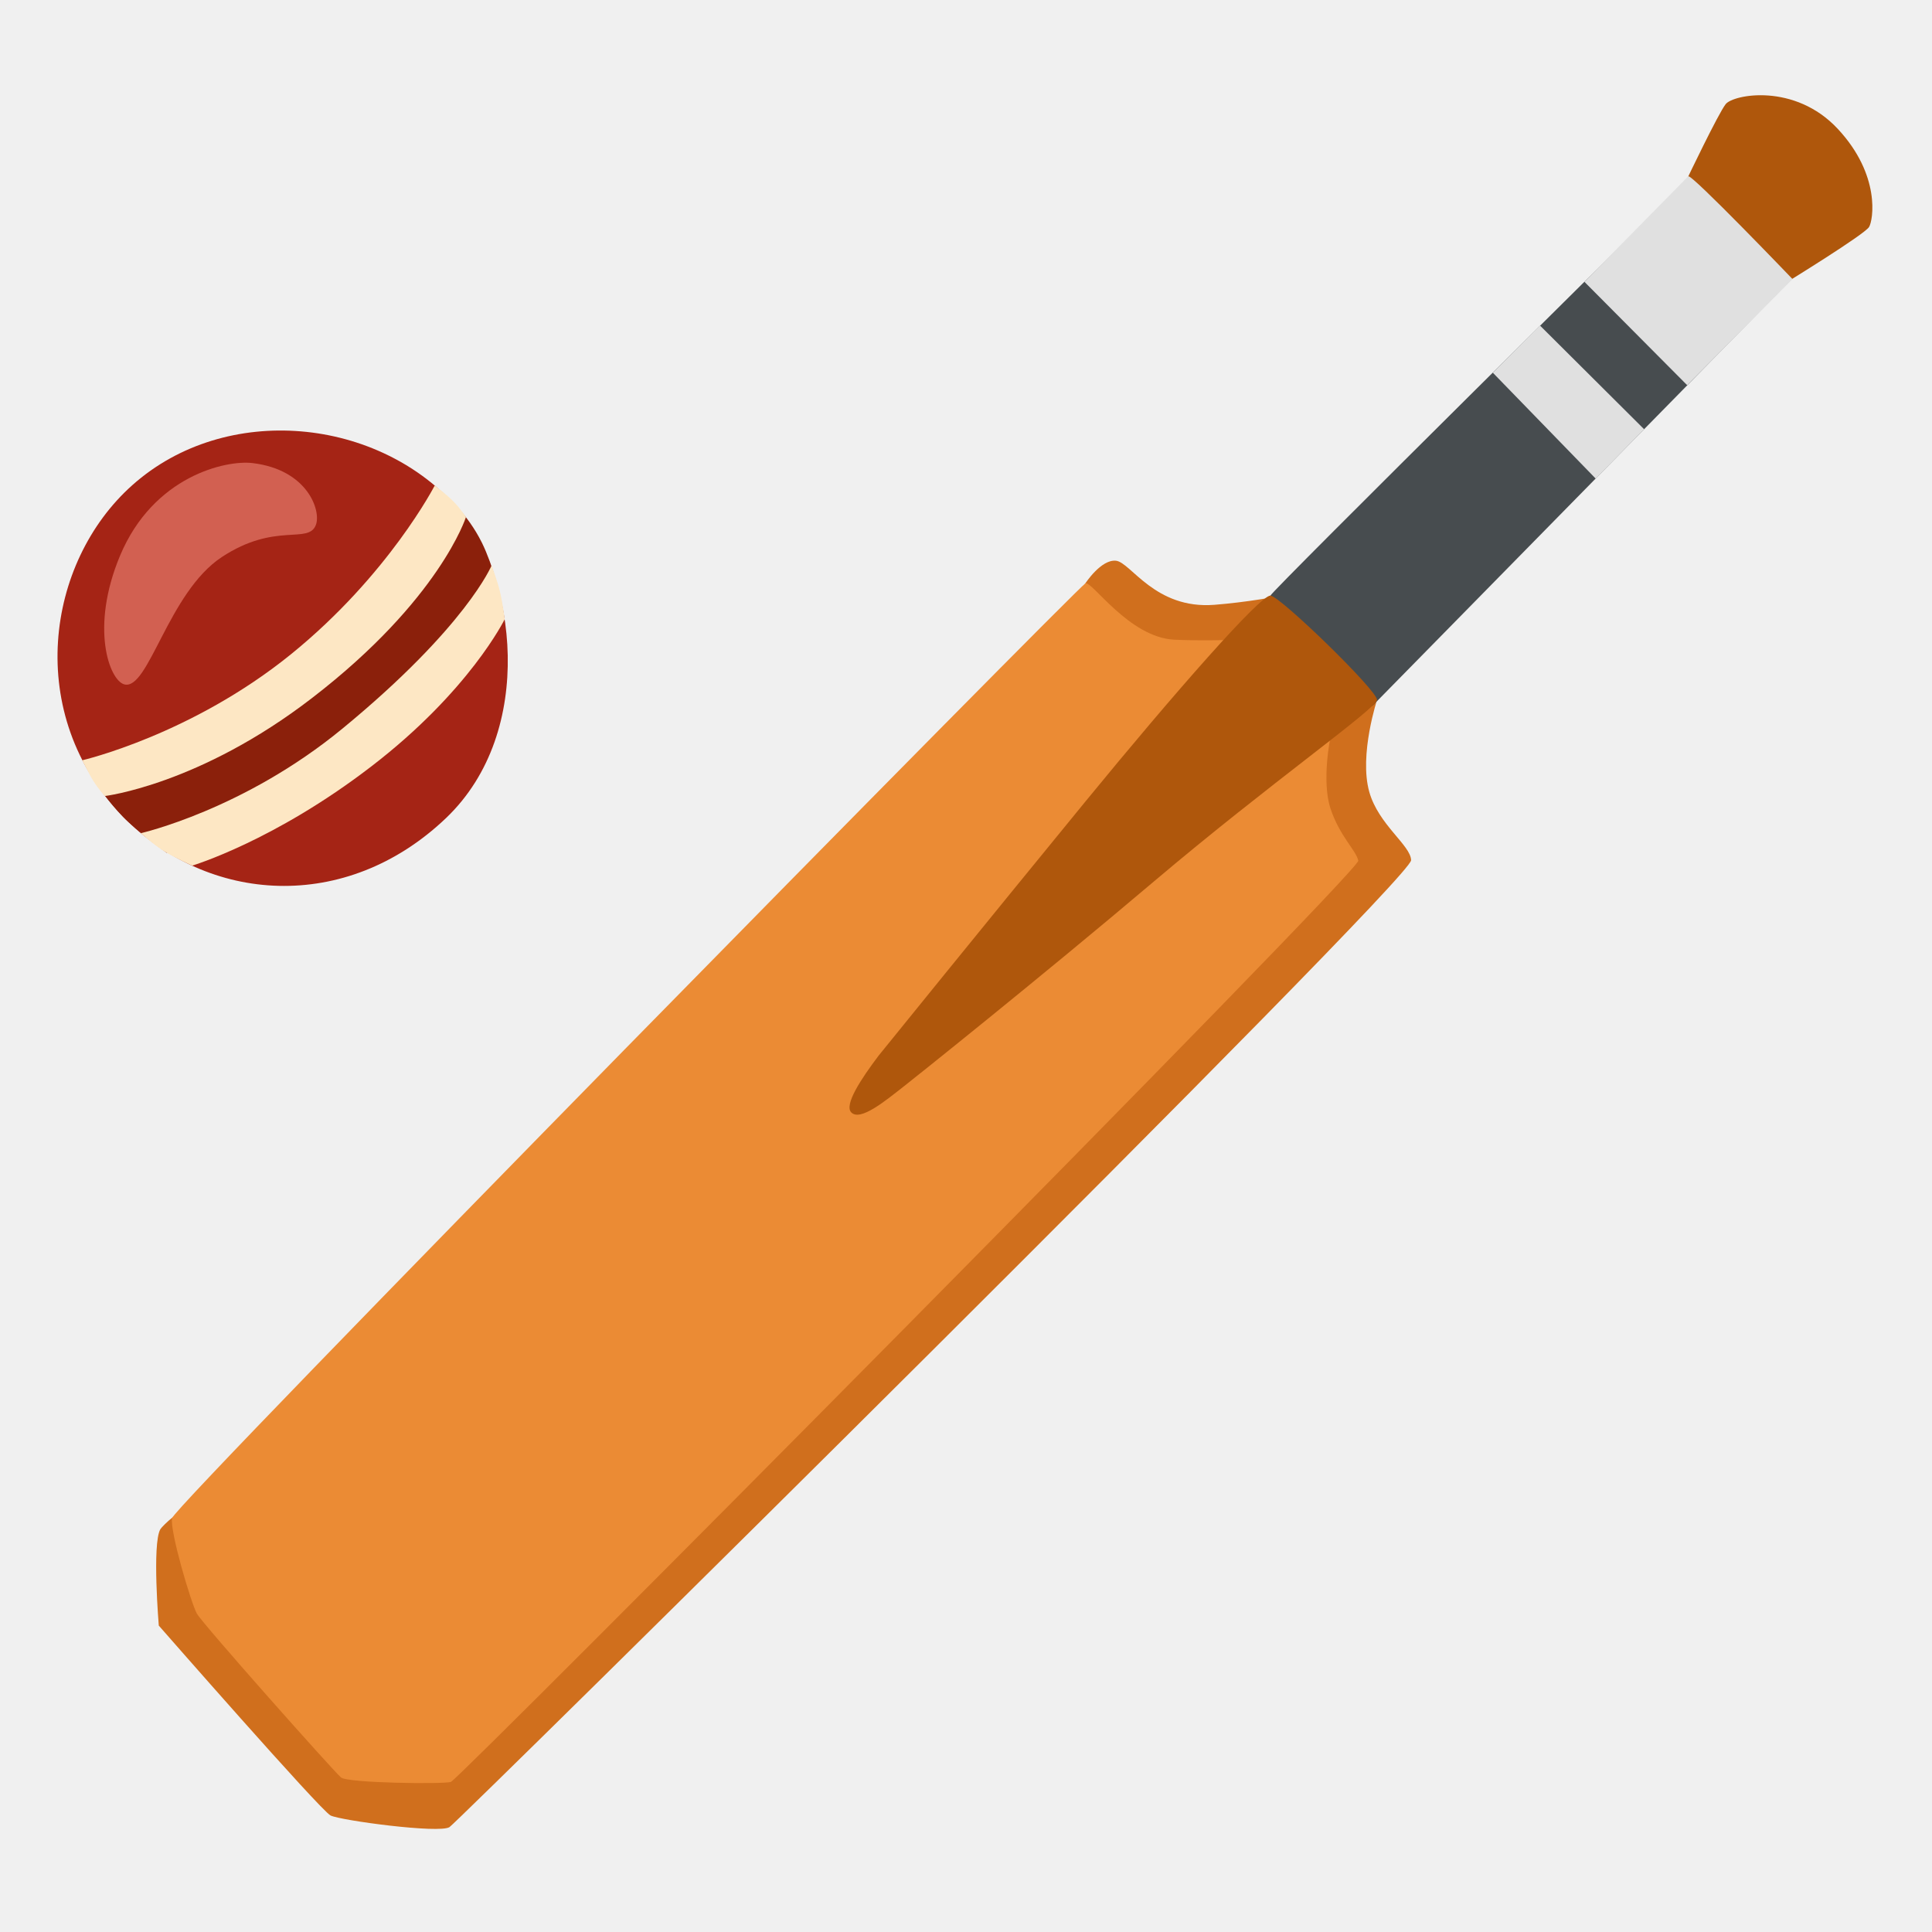
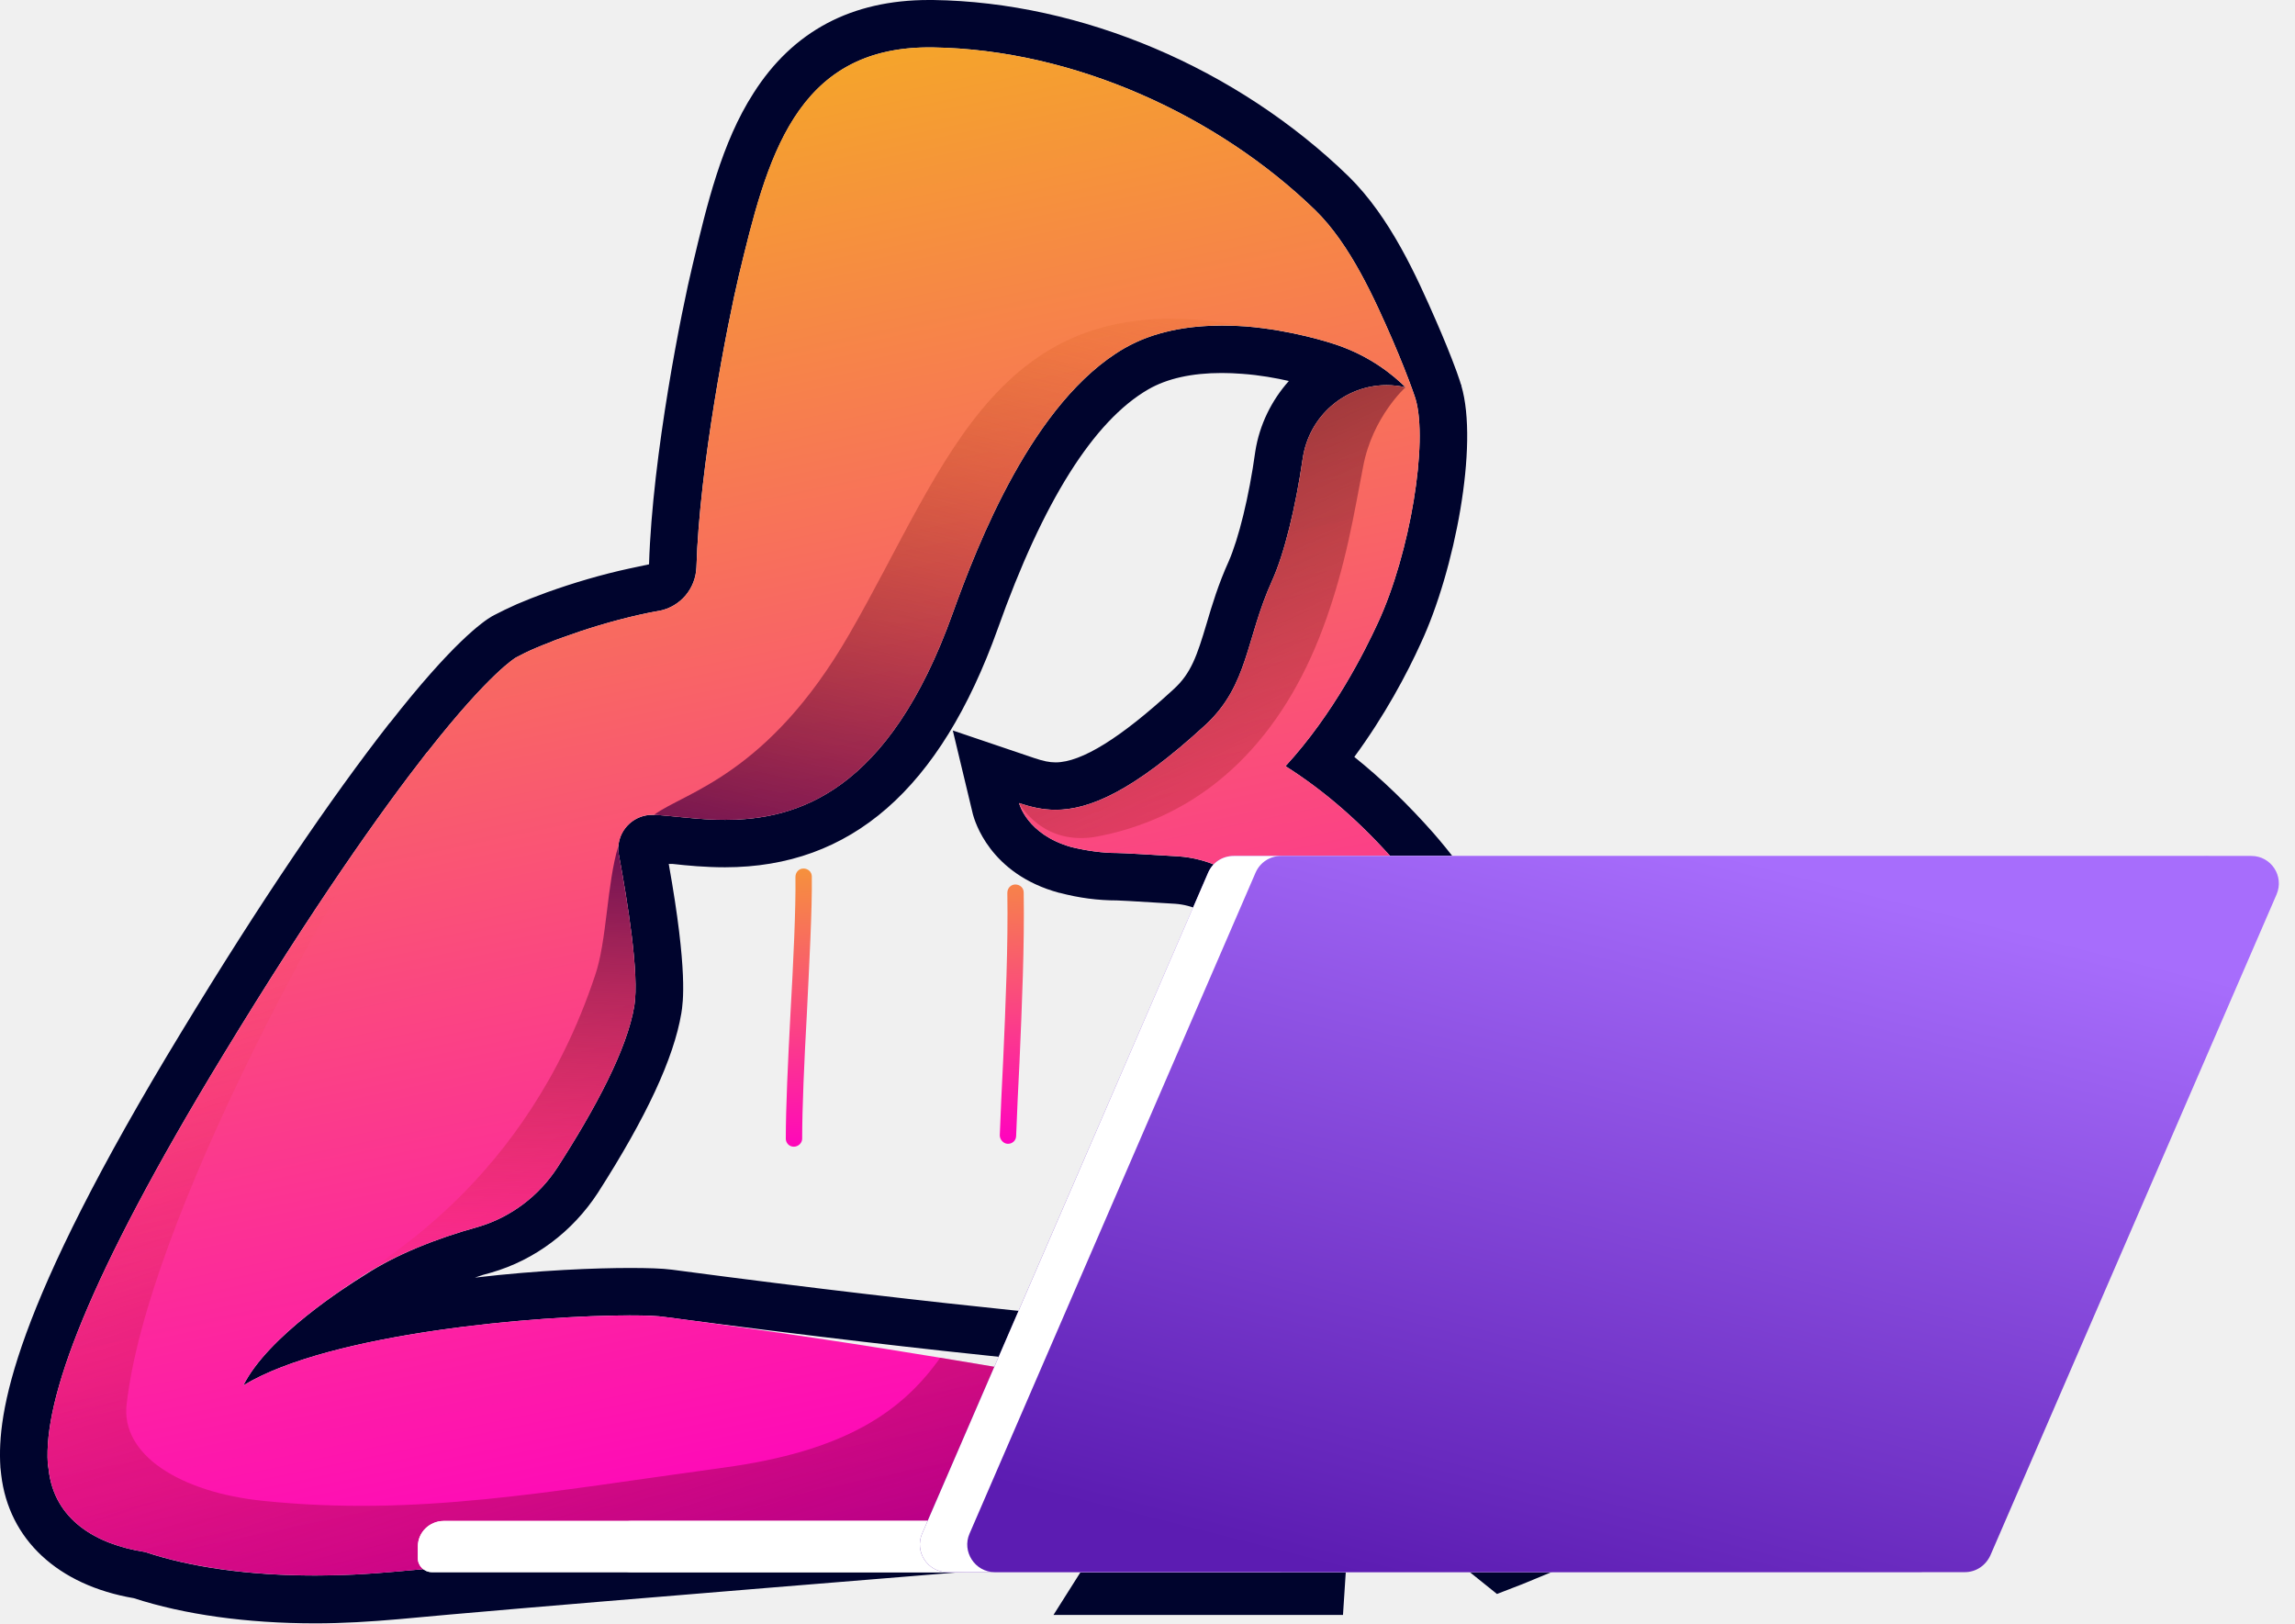
- <svg xmlns="http://www.w3.org/2000/svg" width="800px" height="800px" viewBox="0 0 128 128" aria-hidden="true" role="img" class="iconify iconify--noto" preserveAspectRatio="xMidYMid meet">
-   <path d="M66.65 45.55l5.25-6.89s1.05-1.62 2.04-1.51c.98.11 2.58 3.23 6.52 2.92c4.16-.33 8.08-1.41 8.08-1.41l3.28 4.6l-.56 3.02s-1.24 3.72-.54 6.19c.61 2.17 2.74 3.53 2.77 4.52c.05 1.31-63.05 63.62-63.71 64.06s-7.22-.44-7.88-.77s-11.38-12.58-11.38-12.58s-.45-5.4.1-6.38c.07-.12.47-.52.79-.77c4.56-3.55 21.78-10.45 35-23.48c5.69-5.62 20.24-31.52 20.24-31.52z" fill="#d06f1d" />
-   <path d="M111.76 16.54v-4.66s2.07-4.34 2.57-4.98s4.57-1.43 7.43 1.64c2.86 3.07 2.34 6.06 2.07 6.5c-.31.5-5.47 3.67-5.47 3.67l-6.6-2.17z" fill="#af570c" />
-   <path d="M71.91 38.65c.41-.2 2.89 3.58 5.88 3.73c2.99.15 7.98-.15 7.98-.15l2.53 3.91l-.15 2.68s-.61 2.91 0 4.75s1.69 2.76 1.84 3.45c.15.69-59.59 60.88-60.12 61.04c-.54.15-6.82.08-7.28-.3s-9.17-10.17-9.55-10.86c-.38-.69-1.8-5.47-1.64-6.32c.13-.83 59.99-61.67 60.51-61.93z" fill="#eb8b34" />
-   <path d="M84.17 39.46c0-.23 27.13-27.06 27.13-27.06l6.6 6.9l-26.96 27.45s-8.4 1.39-8.32 1.01c.08-.39 1.55-8.3 1.55-8.3z" fill="#474c4f" />
-   <path fill="#e0e0e0" d="M98.9 24.69l3.13-3.12l6.9 6.87l-3.21 3.27z" />
-   <path d="M104.97 18.67l6.81 6.85l6.98-7.03s-6.72-7.01-6.91-6.81c-.16.16-6.88 6.99-6.88 6.99z" fill="#e0e0e0" />
-   <path d="M56.39 73.69c.59.64 2.28-.77 3.46-1.69c.49-.38 8.97-7.14 16.61-13.61s14.72-11.43 14.77-12.02s-6.41-6.87-7.06-6.91c-.66-.04-6.28 6.34-12.24 13.62c-6.63 8.1-13.49 16.57-13.72 16.86c-1.18 1.56-2.28 3.25-1.82 3.75z" fill="#af570c" />
-   <path d="M8.77 32.14c-5.74 5.11-7.2 15.21-.6 21.98c5.59 5.74 14.73 6.42 21.38.08c6.07-5.8 4.53-16.16.91-20.39c-5.31-6.2-15.5-7.19-21.69-1.67z" fill="#a52415" />
-   <path d="M16.73 30.68c-1.77-.21-6.56.86-8.77 6.12c-2.01 4.79-.71 8.27.27 8.54c1.61.45 2.9-6.08 6.46-8.43s5.75-.82 6.24-2.14c.35-.92-.53-3.65-4.2-4.09z" fill="#d26051" />
-   <path d="M6.46 52.03c.38-.13 8.91-3.75 13.68-7.42c7.26-5.59 9.44-11.7 9.44-11.7s1.36 1.06 2.35 3.05c.71 1.44 1.31 3.73 1.27 3.97c-.08.51-5.27 6.14-10.52 10.19S11.04 56.5 11.04 56.5s-1.96-1.43-2.89-2.38c-.99-1.03-1.69-2.09-1.69-2.09z" fill="#8b200b" />
-   <path d="M5.45 50.37s7.23-1.67 13.86-7.05c6.45-5.24 9.49-11.15 9.49-11.15s.71.52 1.21 1.02s.86 1.07.86 1.07s-1.73 5.47-10.19 11.98c-7.47 5.76-13.74 6.5-13.74 6.5s-.53-.58-.93-1.29c-.28-.53-.56-1.08-.56-1.08z" fill="#fde7c4" />
-   <path d="M9.33 55.2s6.81-1.54 13.36-6.93c8.22-6.76 9.88-10.81 9.88-10.81s.41 1.1.56 1.76c.19.82.31 1.8.31 1.8s-2.32 4.75-8.83 9.75c-6.46 4.97-11.88 6.58-11.88 6.58s-1.11-.5-1.85-.95c-.61-.36-1.55-1.2-1.55-1.2z" fill="#fde7c4" />
+ <svg xmlns="http://www.w3.org/2000/svg" width="123" height="87" viewBox="0 0 123 87" fill="none">
+   <path fill-rule="evenodd" clip-rule="evenodd" d="M40.384 4.992C38.675 7.645 37.888 10.973 37.123 14.189C36.561 16.483 34.964 24.375 34.785 30.244C34.44 30.319 34.087 30.394 33.728 30.469C32.266 30.784 30.737 31.234 29.298 31.751C29.013 31.856 28.736 31.961 28.466 32.066C28.211 32.171 27.956 32.276 27.701 32.38C27.252 32.583 26.824 32.785 26.442 32.988L26.419 33.01H26.397C25.857 33.325 24.238 34.472 20.91 38.722L20.888 38.744L20.865 38.767C17.717 42.792 13.962 48.323 9.757 55.249C0.65 70.203 -0.159 75.734 0.02 78.613V78.635C0.035 78.785 0.05 78.92 0.065 79.04C0.47 82.503 3.101 84.954 7.171 85.651C9.87 86.528 13.22 87 16.908 87C18.347 87 19.854 86.91 21.383 86.775C22.17 86.708 23.091 86.618 24.103 86.528C33.548 85.696 51.289 84.279 51.469 84.257L52.211 84.189L52.819 83.74C62.51 76.341 63.005 74.947 63.252 74.273L64.399 71.125L61.049 70.855C60.959 70.855 51.559 70.113 35.999 68.044C35.481 67.977 34.717 67.954 33.75 67.954C31.996 67.954 28.893 68.066 25.453 68.471C25.737 68.366 26.03 68.276 26.33 68.201C28.668 67.527 30.692 65.998 32.041 63.929C34.65 59.859 36.111 56.711 36.516 54.305C36.606 53.743 36.876 52.079 35.841 46.3C35.916 46.3 35.984 46.3 36.044 46.3C36.831 46.389 37.798 46.48 38.855 46.48C45.6 46.48 50.39 42.297 53.471 33.707C55.899 26.871 58.62 22.554 61.543 20.867C62.555 20.283 63.882 19.99 65.478 19.99C65.838 19.99 66.206 20.005 66.58 20.035C67.525 20.103 68.379 20.26 69.076 20.418C68.154 21.452 67.502 22.756 67.277 24.195C66.94 26.646 66.378 28.873 65.861 30.064C65.299 31.301 64.961 32.425 64.669 33.415C64.152 35.146 63.837 36.091 62.892 36.945C60.082 39.531 57.968 40.858 56.574 40.858C56.236 40.858 55.922 40.79 55.45 40.633L51.065 39.149L52.144 43.646C52.234 43.961 53.021 46.839 56.776 47.851H56.799C57.811 48.121 58.845 48.256 59.857 48.256C59.947 48.256 60.441 48.278 62.983 48.436C64.849 48.571 66.288 50.055 66.378 51.899C66.918 64.491 66.355 67.999 66.131 68.853C65.636 69.978 61.858 77.668 60.352 80.299C59.924 81.064 59.452 81.828 58.935 82.638L56.461 86.55H71.977L72.134 84.144C72.134 84.122 72.269 82.098 72.404 79.107C76.159 82.165 79.038 84.459 79.083 84.504L80.23 85.426L81.624 84.886C81.759 84.819 85.154 83.47 88.572 81.941C90.618 80.996 92.26 80.187 93.407 79.512C94.733 78.77 97.162 77.376 96.555 75.015C96.15 73.373 90.236 64.064 88.415 61.231C86.009 57.475 80.05 48.346 76.834 44.658C75.462 43.106 74.068 41.757 72.584 40.566C74.203 38.362 75.395 36.136 76.159 34.449C77.958 30.581 79.263 23.858 78.318 20.665V20.62L78.296 20.598C78.296 20.598 78.228 20.35 78.071 19.923C77.734 19.001 77.351 18.079 76.969 17.202C75.935 14.841 74.518 11.648 72.269 9.444C66.288 3.643 57.968 0.112 50.008 0C49.933 0 49.858 0 49.783 0C45.645 0 42.497 1.664 40.384 4.992ZM49.985 2.541C57.608 2.653 65.299 6.229 70.493 11.266C72.382 13.11 73.686 16.055 74.63 18.214C75.103 19.316 75.462 20.238 75.665 20.8C75.8 21.16 75.867 21.385 75.867 21.385C76.542 23.678 75.597 29.615 73.843 33.392C73.146 34.899 71.482 38.249 68.896 41.06C70.988 42.387 72.944 44.073 74.923 46.344C80.005 52.146 93.721 74.16 94.081 75.622C94.441 77.061 80.679 82.503 80.679 82.503C80.679 82.503 75.642 78.478 70.111 73.935C69.863 79.512 69.594 83.987 69.594 83.987H61.094C61.603 83.192 62.09 82.383 62.555 81.558C64.197 78.725 68.424 70.09 68.559 69.708C69.414 66.875 69.189 57.768 68.919 51.786C68.784 48.638 66.31 46.12 63.162 45.895C61.611 45.805 60.217 45.715 59.857 45.715C59.092 45.715 58.283 45.602 57.428 45.4C55.022 44.725 54.617 43.039 54.617 43.039C55.225 43.241 55.854 43.399 56.574 43.399C58.373 43.399 60.711 42.432 64.624 38.834C66.918 36.698 66.76 34.247 68.177 31.121C68.829 29.682 69.436 27.209 69.818 24.578C70.156 22.284 72.09 20.642 74.316 20.642C74.645 20.642 74.983 20.68 75.328 20.755C74.675 20.103 73.461 19.113 71.707 18.506C71.257 18.349 69.234 17.697 66.783 17.494C66.363 17.465 65.928 17.45 65.478 17.45C63.724 17.45 61.858 17.742 60.262 18.664C55.36 21.497 52.391 29.165 51.065 32.853C47.624 42.477 42.7 43.938 38.855 43.938C37.37 43.938 36.066 43.714 35.054 43.669C35.024 43.669 34.994 43.669 34.964 43.669C33.997 43.669 33.21 44.411 33.143 45.333C33.128 45.483 33.136 45.64 33.166 45.805C33.638 48.323 34.267 52.236 33.997 53.9C33.615 56.239 31.884 59.454 29.882 62.557C28.893 64.086 27.386 65.233 25.633 65.75C23.361 66.38 21.225 67.234 19.539 68.336C18.594 68.921 14.367 71.597 13.04 74.25C17.695 71.417 28.916 70.495 33.75 70.495C34.605 70.495 35.257 70.517 35.661 70.585C51.469 72.676 60.869 73.418 60.869 73.418C60.374 74.767 51.267 81.716 51.267 81.716C51.267 81.716 33.458 83.155 23.878 83.987C22.867 84.077 21.945 84.167 21.135 84.234C19.666 84.369 18.257 84.437 16.908 84.437C13.31 84.437 10.184 83.987 7.778 83.177C5.147 82.773 2.899 81.446 2.606 78.748C2.591 78.642 2.576 78.538 2.561 78.433C2.337 74.97 4.675 68.516 11.938 56.576C16.818 48.548 20.393 43.511 22.867 40.341C22.882 40.326 22.897 40.311 22.912 40.296C26.285 36.001 27.656 35.236 27.656 35.236C27.949 35.079 28.308 34.899 28.736 34.719C28.945 34.629 29.17 34.539 29.41 34.449C29.65 34.344 29.905 34.247 30.175 34.157C31.344 33.73 32.783 33.28 34.29 32.943C34.62 32.868 34.957 32.8 35.302 32.74H35.324C36.471 32.515 37.281 31.549 37.325 30.402C37.483 25.005 38.989 17.337 39.597 14.774C41.081 8.635 42.565 2.541 49.783 2.541C49.843 2.541 49.91 2.541 49.985 2.541Z" fill="#00042D" />
+   <path d="M2.562 78.432C2.577 78.537 2.592 78.642 2.607 78.747C2.899 81.445 5.148 82.772 7.779 83.176C11.085 84.278 15.784 84.728 21.136 84.233C21.945 84.166 22.867 84.076 23.879 83.986C33.459 83.154 51.268 81.715 51.268 81.715C51.268 81.715 60.375 76.003 60.87 74.654C60.87 74.654 59.543 74.362 57.047 73.912C55.36 73.597 53.134 73.215 50.391 72.765C46.456 72.113 41.486 71.349 35.662 70.584C33.076 70.224 18.505 70.921 13.041 74.249C14.368 71.596 18.595 68.92 19.539 68.313C21.226 67.234 23.362 66.379 25.633 65.749C27.387 65.232 28.894 64.085 29.883 62.556C31.884 59.453 33.616 56.238 33.998 53.899C34.268 52.235 33.638 48.322 33.166 45.804C33.136 45.639 33.129 45.482 33.144 45.332C33.234 44.387 34.043 43.623 35.055 43.668C38.698 43.848 46.298 46.186 51.065 32.852C52.392 29.164 55.36 21.496 60.262 18.663C62.264 17.516 64.67 17.336 66.783 17.494C69.234 17.696 71.258 18.348 71.708 18.506C73.462 19.113 74.676 20.102 75.328 20.754C74.984 20.679 74.646 20.642 74.316 20.642C72.09 20.642 70.156 22.283 69.819 24.577C69.437 27.208 68.83 29.681 68.178 31.12C66.761 34.246 66.918 36.697 64.625 38.833C59.16 43.87 56.732 43.758 54.618 43.038C54.618 43.038 55.023 44.725 57.429 45.399C58.283 45.602 59.093 45.714 59.858 45.714C60.217 45.714 61.611 45.804 63.163 45.894C66.311 46.119 68.785 48.637 68.92 51.785C69.189 57.767 69.414 66.874 68.56 69.707C68.425 70.089 64.198 78.724 62.556 81.557C62.091 82.382 61.604 83.191 61.094 83.986H69.594C69.594 83.986 69.864 79.511 70.111 73.934C75.643 78.477 80.68 82.502 80.68 82.502C80.68 82.502 94.442 77.06 94.082 75.621C93.722 74.159 80.005 52.145 74.924 46.344C72.945 44.072 70.988 42.386 68.897 41.059C71.483 38.249 73.147 34.898 73.844 33.392C75.598 29.614 76.543 23.677 75.868 21.384C75.868 21.384 75.8 21.159 75.665 20.799C75.463 20.237 75.103 19.315 74.631 18.213C73.687 16.054 72.382 13.109 70.494 11.265C65.299 6.228 57.609 2.653 49.986 2.54C42.588 2.428 41.081 8.566 39.597 14.773C38.99 17.336 37.484 25.004 37.326 30.401C37.281 31.548 36.472 32.514 35.325 32.739H35.302C34.958 32.799 34.62 32.867 34.291 32.942C32.784 33.279 31.345 33.729 30.175 34.156C29.906 34.246 29.651 34.343 29.411 34.448C29.171 34.538 28.946 34.628 28.736 34.718C28.309 34.898 27.949 35.078 27.657 35.235C27.657 35.235 26.285 36 22.912 40.295C22.897 40.31 22.882 40.325 22.867 40.34C20.394 43.51 16.819 48.547 11.939 56.575C4.676 68.515 2.337 74.969 2.562 78.432Z" fill="url(#paint0_linear_3307_608)" />
+   <path style="mix-blend-mode:multiply" d="M19.539 68.336C21.225 67.234 23.362 66.379 25.633 65.75C27.387 65.233 28.893 64.086 29.883 62.557C31.884 59.453 33.615 56.238 33.998 53.899C34.267 52.235 33.638 48.323 33.166 45.804C33.136 45.639 33.128 45.482 33.143 45.332C32.514 47.378 32.536 50.437 31.884 52.303C28.151 63.501 20.213 67.526 19.539 68.336Z" fill="url(#paint1_linear_3307_608)" />
+   <path style="mix-blend-mode:multiply" d="M2.562 78.433C2.577 78.538 2.592 78.643 2.607 78.748C2.899 81.447 5.148 82.773 7.779 83.178C11.084 84.28 15.784 84.73 21.136 84.235C21.945 84.167 22.867 84.077 23.879 83.987C33.458 83.156 51.267 81.716 51.267 81.716C51.267 81.716 54.82 76.904 57.046 73.913C55.36 73.599 53.134 73.216 50.39 72.767C48.322 75.69 45.241 77.781 38.765 78.658C29.343 79.94 22.372 81.289 14.097 80.435C9.69 79.985 6.452 77.984 6.789 75.24C7.891 65.549 17.785 47.402 22.867 40.341C20.393 43.512 16.818 48.549 11.939 56.577C4.676 68.517 2.337 74.97 2.562 78.433Z" fill="url(#paint2_linear_3307_608)" />
+   <path d="M77.959 84.255H33.818C33.233 84.255 32.761 83.783 32.761 83.199V82.547C32.761 81.962 33.233 81.512 33.818 81.512H77.959C78.543 81.512 79.016 81.962 79.016 82.547V83.199C79.016 83.783 78.543 84.255 77.959 84.255Z" fill="white" />
+   <path d="M68.626 84.255H23.136C22.732 84.255 22.394 83.918 22.394 83.513V82.884C22.394 82.119 23.024 81.512 23.788 81.512H68.626C68.641 81.512 68.649 81.512 68.649 81.512V84.233C68.649 84.248 68.641 84.255 68.626 84.255Z" fill="white" />
+   <path d="M68.626 84.255H23.136C22.732 84.255 22.394 83.918 22.394 83.513V82.884C22.394 82.119 23.024 81.512 23.788 81.512H68.626C68.641 81.512 68.649 81.512 68.649 81.512V84.233C68.649 84.248 68.641 84.255 68.626 84.255Z" fill="white" />
+   <path d="M102.761 84.256H50.772C49.715 84.256 48.996 83.155 49.423 82.188L64.759 46.749C65.006 46.209 65.523 45.872 66.13 45.872H118.119C119.176 45.872 119.895 46.951 119.468 47.941L104.132 83.357C103.885 83.897 103.368 84.256 102.761 84.256Z" fill="url(#paint3_linear_3307_608)" />
+   <path d="M102.761 84.256H50.772C49.715 84.256 48.996 83.155 49.423 82.188L64.759 46.749C65.006 46.209 65.523 45.872 66.13 45.872H118.119C119.176 45.872 119.895 46.951 119.468 47.941L104.132 83.357C103.885 83.897 103.368 84.256 102.761 84.256Z" fill="white" />
+   <path d="M105.302 84.256H53.313C52.257 84.256 51.537 83.155 51.964 82.188L67.3 46.749C67.547 46.209 68.065 45.872 68.672 45.872H120.66C121.717 45.872 122.437 46.951 122.01 47.941L106.674 83.357C106.426 83.897 105.909 84.256 105.302 84.256Z" fill="url(#paint4_linear_3307_608)" />
+   <path style="mix-blend-mode:multiply" d="M54.618 43.039C54.618 43.039 55.877 45.423 58.891 44.816C64.962 43.624 68.807 39.239 70.876 33.73C72.157 30.334 72.607 27.276 73.057 25.005C73.552 22.352 75.328 20.755 75.328 20.755C74.983 20.68 74.646 20.643 74.316 20.643C72.09 20.643 70.156 22.284 69.819 24.578C69.437 27.209 68.829 29.682 68.177 31.121C66.761 34.247 66.918 36.698 64.625 38.834C59.16 43.871 56.732 43.759 54.618 43.039Z" fill="url(#paint5_linear_3307_608)" />
+   <path style="mix-blend-mode:multiply" d="M35.055 43.668C38.698 43.848 46.298 46.186 51.065 32.852C52.392 29.164 55.36 21.496 60.262 18.663C62.263 17.516 64.669 17.336 66.783 17.494C53.494 14.93 50.863 24.734 45.511 33.999C41.149 41.554 36.696 42.454 35.055 43.668Z" fill="url(#paint6_linear_3307_608)" />
+   <path d="M42.362 54.372C42.52 51.584 42.655 48.728 42.632 46.997C42.632 46.749 42.812 46.547 43.059 46.547C43.307 46.547 43.509 46.727 43.509 46.974C43.532 48.751 43.374 51.629 43.239 54.417C43.104 56.846 42.992 59.387 42.992 61.028C42.992 61.253 42.789 61.455 42.542 61.455C42.295 61.455 42.115 61.253 42.115 61.028C42.115 59.364 42.227 56.936 42.362 54.372Z" fill="url(#paint7_linear_3307_608)" />
+   <path d="M53.988 47.852C53.988 47.605 54.168 47.402 54.415 47.402C54.662 47.402 54.865 47.582 54.865 47.83C54.91 50.663 54.775 53.834 54.64 56.914C54.572 58.286 54.505 59.612 54.46 60.872C54.46 61.119 54.258 61.299 54.033 61.299C54.033 61.299 54.025 61.299 54.01 61.299C53.785 61.299 53.583 61.074 53.583 60.849C53.628 59.568 53.695 58.241 53.763 56.869C53.898 53.811 54.033 50.663 53.988 47.852Z" fill="url(#paint8_linear_3307_608)" />
+   <defs>
+     <linearGradient id="paint0_linear_3307_608" x1="99.345" y1="71.359" x2="82.687" y2="-8.341" gradientUnits="userSpaceOnUse">
+       <stop stop-color="#FF00C1" />
+       <stop offset="1" stop-color="#F4AC24" />
+     </linearGradient>
+     <linearGradient id="paint1_linear_3307_608" x1="44.917" y1="70.798" x2="46.052" y2="44.45" gradientUnits="userSpaceOnUse">
+       <stop stop-color="#F4D63B" stop-opacity="0" />
+       <stop offset="1" stop-color="#5C1CB2" />
+     </linearGradient>
+     <linearGradient id="paint2_linear_3307_608" x1="1.733" y1="52.923" x2="22.169" y2="115.868" gradientUnits="userSpaceOnUse">
+       <stop stop-color="#F4D63B" stop-opacity="0" />
+       <stop offset="1" stop-color="#5C1CB2" />
+     </linearGradient>
+     <linearGradient id="paint3_linear_3307_608" x1="74.974" y1="41.92" x2="64.506" y2="82.954" gradientUnits="userSpaceOnUse">
+       <stop stop-color="#A76DFC" />
+       <stop offset="1" stop-color="#5C1CB2" />
+     </linearGradient>
+     <linearGradient id="paint4_linear_3307_608" x1="77.516" y1="41.92" x2="67.048" y2="82.954" gradientUnits="userSpaceOnUse">
+       <stop stop-color="#A76DFC" />
+       <stop offset="1" stop-color="#5C1CB2" />
+     </linearGradient>
+     <linearGradient id="paint5_linear_3307_608" x1="92.775" y1="51.214" x2="72.746" y2="6.054" gradientUnits="userSpaceOnUse">
+       <stop stop-color="#F4D63B" stop-opacity="0" />
+       <stop offset="1" stop-color="#5C1CB2" />
+     </linearGradient>
+     <linearGradient id="paint6_linear_3307_608" x1="42.021" y1="6.149" x2="32.626" y2="47.891" gradientUnits="userSpaceOnUse">
+       <stop stop-color="#F4D63B" stop-opacity="0" />
+       <stop offset="1" stop-color="#5C1CB2" />
+     </linearGradient>
+     <linearGradient id="paint7_linear_3307_608" x1="-37.279" y1="48.686" x2="-36.116" y2="67.186" gradientUnits="userSpaceOnUse">
+       <stop stop-color="#F4AC24" />
+       <stop offset="1" stop-color="#FF00C1" />
+     </linearGradient>
+     <linearGradient id="paint8_linear_3307_608" x1="-21.964" y1="47.721" x2="-20.801" y2="66.212" gradientUnits="userSpaceOnUse">
+       <stop stop-color="#F4AC24" />
+       <stop offset="1" stop-color="#FF00C1" />
+     </linearGradient>
+   </defs>
</svg>
